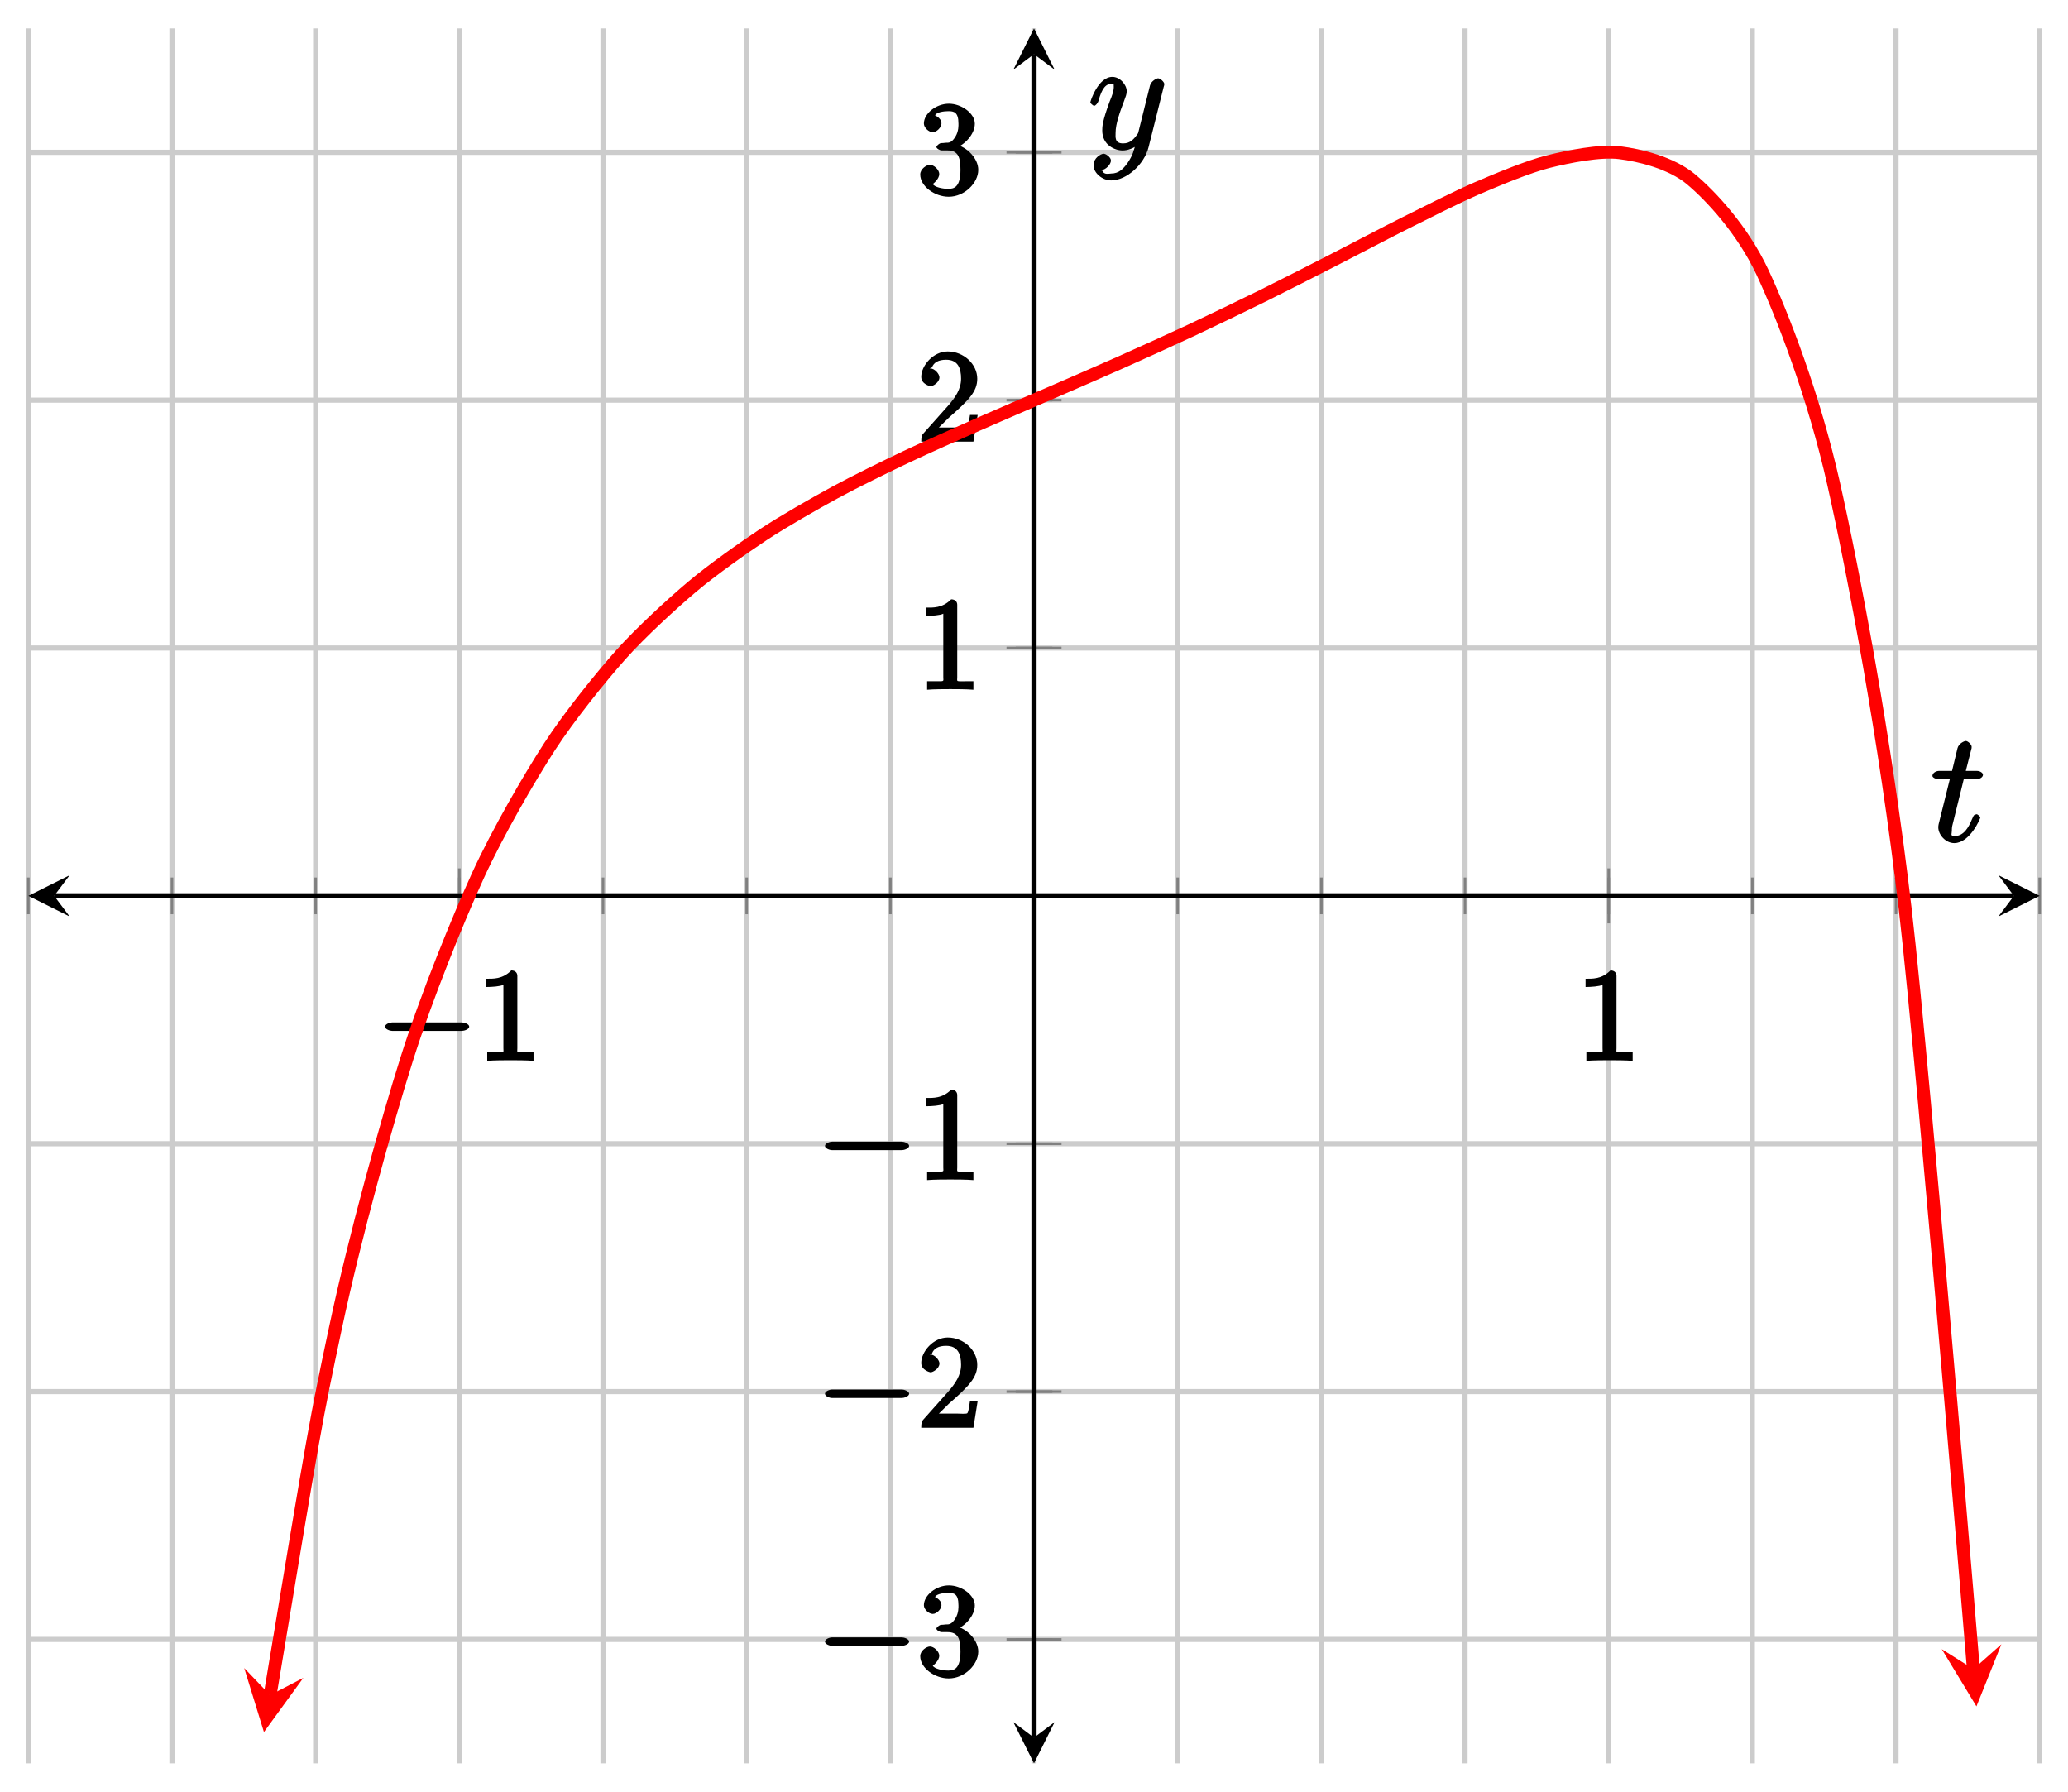
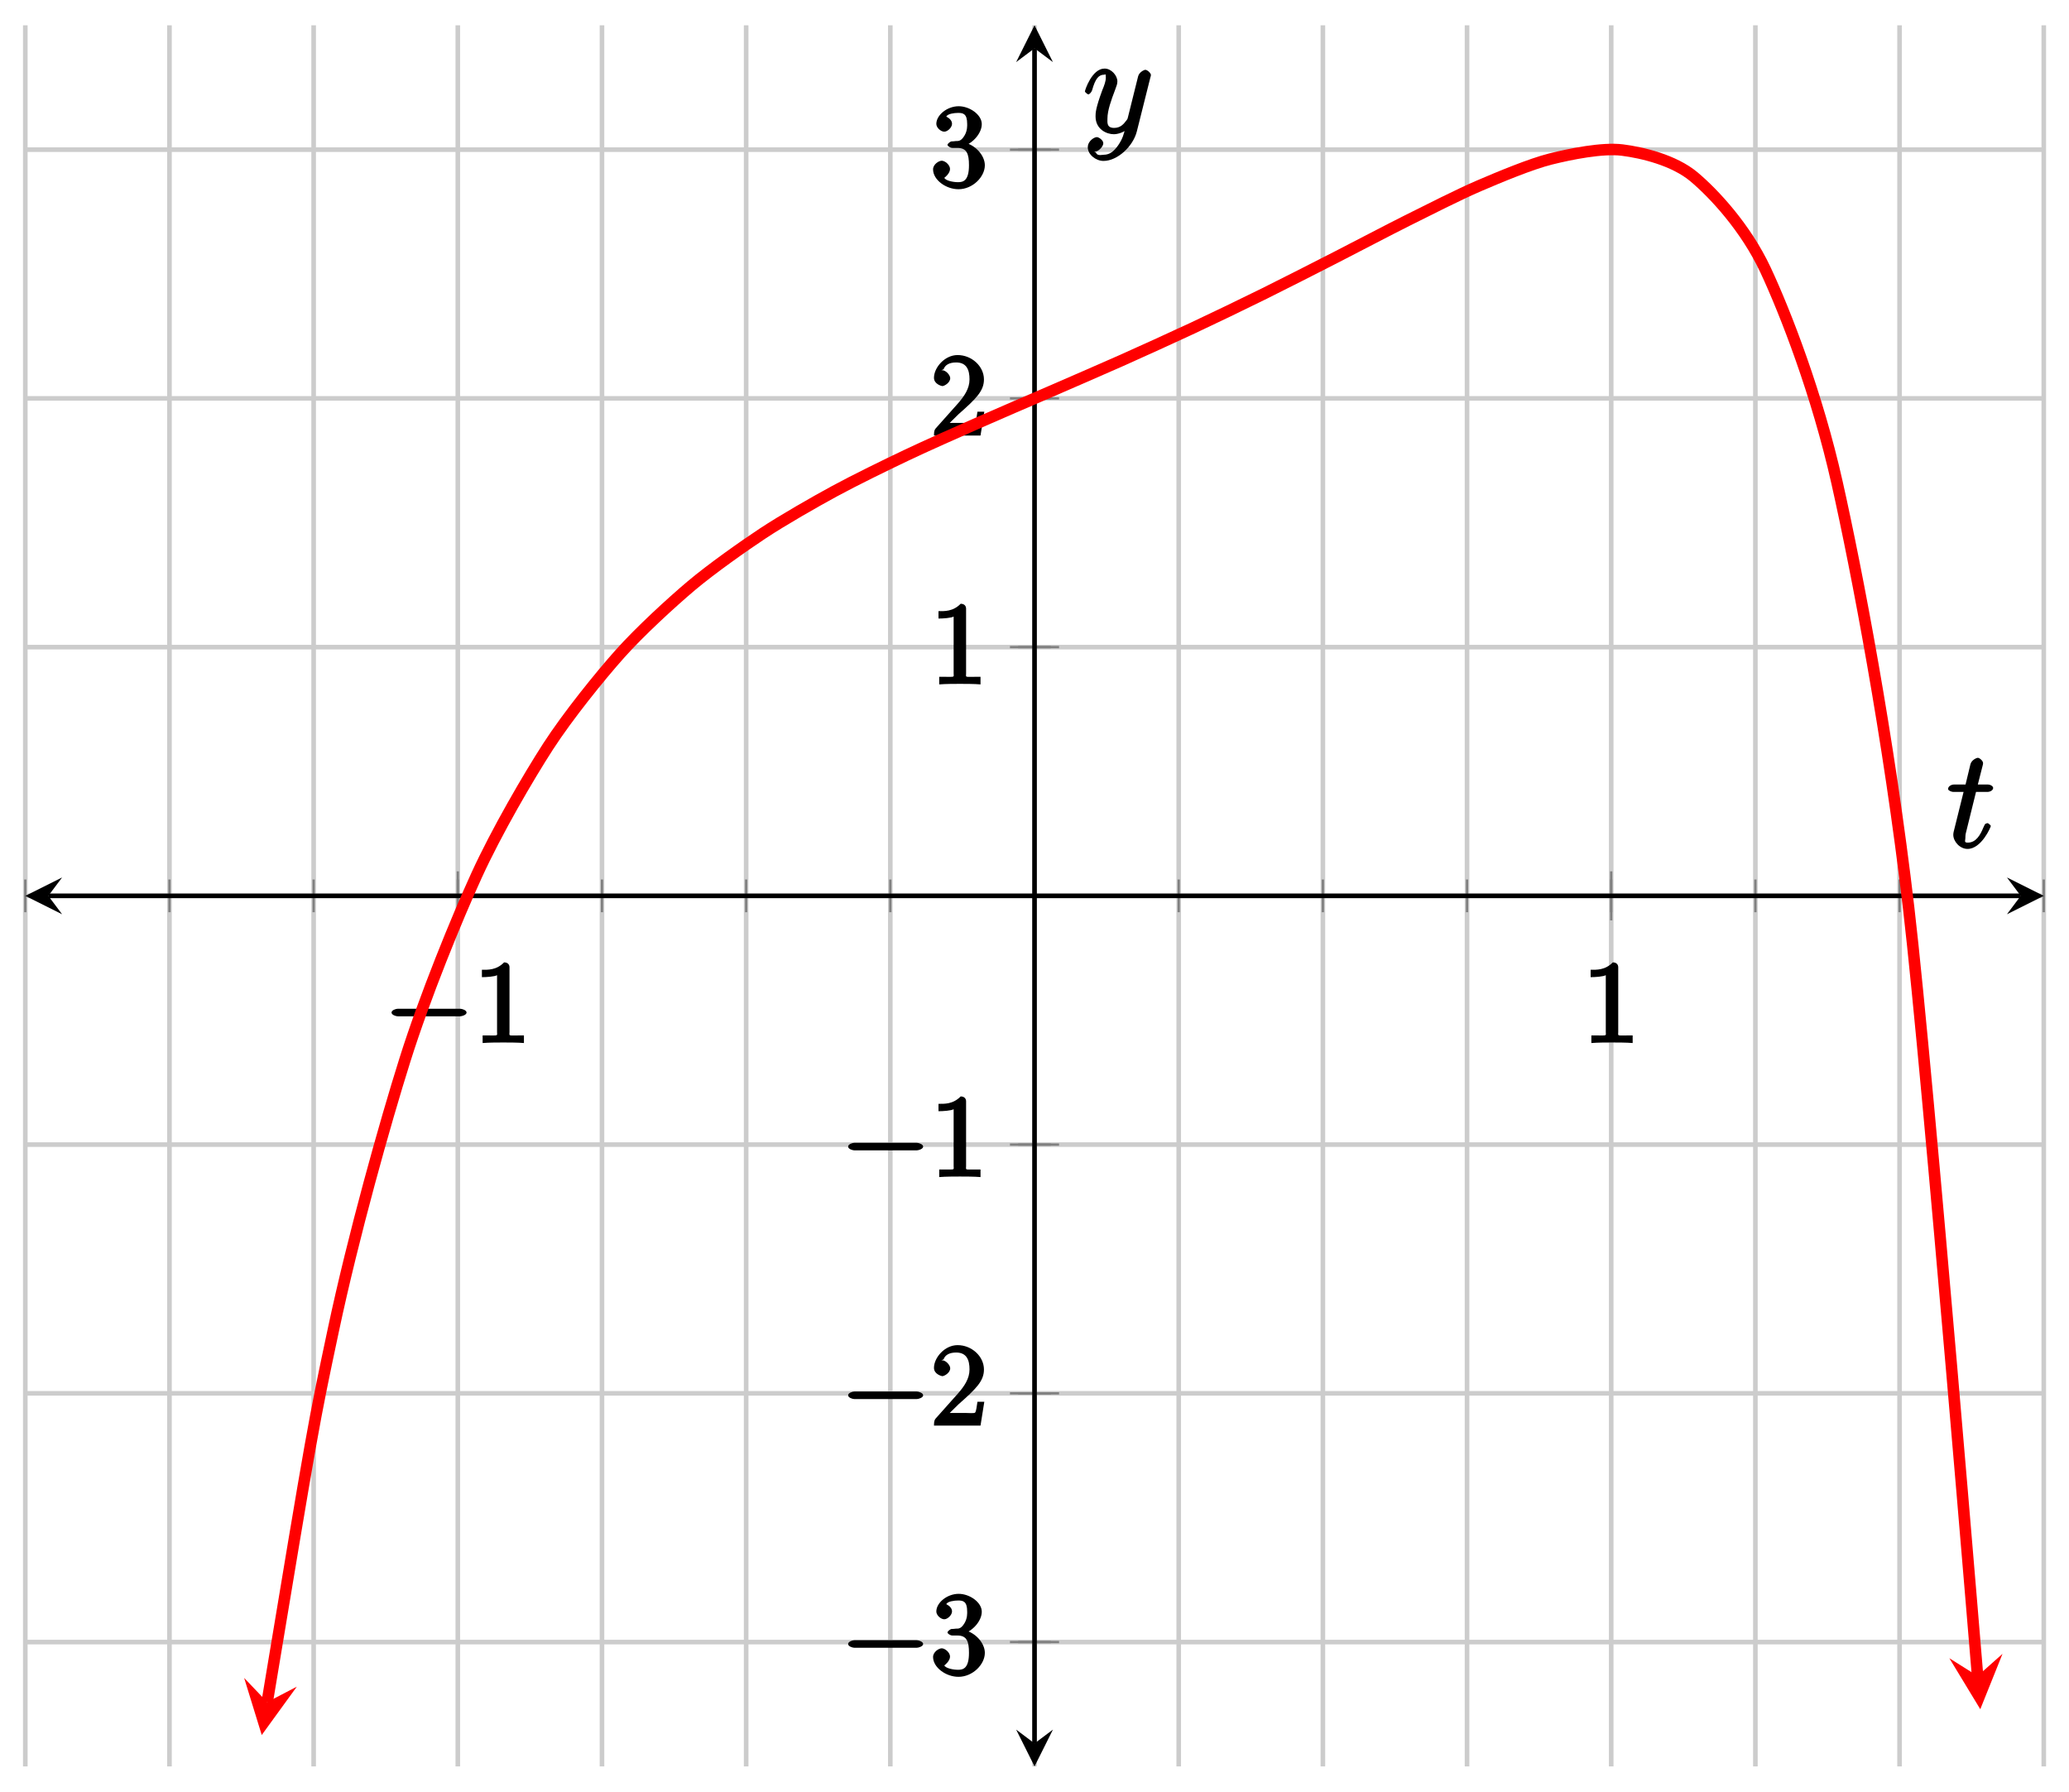
- <svg xmlns="http://www.w3.org/2000/svg" xmlns:xlink="http://www.w3.org/1999/xlink" width="159.79pt" height="138.42pt" viewBox="0 0 159.79 138.42" version="1.1">
+ <svg xmlns="http://www.w3.org/2000/svg" xmlns:xlink="http://www.w3.org/1999/xlink" width="179.22pt" height="155.18pt" viewBox="0 0 179.22 155.18" version="1.1">
  <defs>
    <g>
      <symbol overflow="visible" id="glyph0-0">
        <path style="stroke:none;" d="" />
      </symbol>
      <symbol overflow="visible" id="glyph0-1">
        <path style="stroke:none;" d="M 6.562 -2.297 C 6.734 -2.297 7.125 -2.422 7.125 -2.625 C 7.125 -2.828 6.734 -2.953 6.562 -2.953 L 1.172 -2.953 C 1 -2.953 0.625 -2.828 0.625 -2.625 C 0.625 -2.422 1 -2.297 1.172 -2.297 Z M 6.562 -2.297 " />
      </symbol>
      <symbol overflow="visible" id="glyph1-0">
        <path style="stroke:none;" d="" />
      </symbol>
      <symbol overflow="visible" id="glyph1-1">
        <path style="stroke:none;" d="M 3.094 -6.547 C 3.094 -6.781 2.938 -6.969 2.625 -6.969 C 1.953 -6.281 1.203 -6.328 0.703 -6.328 L 0.703 -5.688 C 1.094 -5.688 1.797 -5.734 2.016 -5.859 L 2.016 -0.953 C 2.016 -0.594 2.156 -0.641 1.266 -0.641 L 0.766 -0.641 L 0.766 0.016 C 1.297 -0.031 2.156 -0.031 2.562 -0.031 C 2.953 -0.031 3.828 -0.031 4.344 0.016 L 4.344 -0.641 L 3.859 -0.641 C 2.953 -0.641 3.094 -0.578 3.094 -0.953 Z M 3.094 -6.547 " />
      </symbol>
      <symbol overflow="visible" id="glyph1-2">
        <path style="stroke:none;" d="M 2.891 -3.516 C 3.703 -3.781 4.453 -4.641 4.453 -5.422 C 4.453 -6.234 3.406 -6.969 2.453 -6.969 C 1.453 -6.969 0.516 -6.203 0.516 -5.438 C 0.516 -5.109 0.906 -4.766 1.203 -4.766 C 1.5 -4.766 1.875 -5.141 1.875 -5.438 C 1.875 -5.938 1.234 -6.094 1.391 -6.094 C 1.516 -6.312 2.047 -6.391 2.406 -6.391 C 2.828 -6.391 3.188 -6.328 3.188 -5.438 C 3.188 -5.312 3.219 -4.859 2.953 -4.422 C 2.656 -3.938 2.453 -3.953 2.203 -3.953 C 2.125 -3.938 1.891 -3.922 1.812 -3.922 C 1.734 -3.906 1.484 -3.734 1.484 -3.625 C 1.484 -3.516 1.734 -3.359 1.906 -3.359 L 2.344 -3.359 C 3.156 -3.359 3.344 -2.844 3.344 -1.859 C 3.344 -0.516 2.844 -0.391 2.406 -0.391 C 1.969 -0.391 1.344 -0.516 1.203 -0.766 C 1.219 -0.766 1.703 -1.141 1.703 -1.531 C 1.703 -1.891 1.266 -2.25 0.984 -2.25 C 0.734 -2.25 0.234 -1.938 0.234 -1.5 C 0.234 -0.594 1.344 0.219 2.438 0.219 C 3.656 0.219 4.719 -0.844 4.719 -1.859 C 4.719 -2.688 3.922 -3.625 2.891 -3.844 Z M 2.891 -3.516 " />
      </symbol>
      <symbol overflow="visible" id="glyph1-3">
        <path style="stroke:none;" d="M 1.391 -0.812 L 2.438 -1.844 C 4 -3.219 4.641 -3.875 4.641 -4.859 C 4.641 -6 3.578 -6.969 2.359 -6.969 C 1.234 -6.969 0.312 -5.875 0.312 -5 C 0.312 -4.438 1 -4.281 1.031 -4.281 C 1.203 -4.281 1.719 -4.562 1.719 -4.969 C 1.719 -5.219 1.359 -5.656 1.016 -5.656 C 0.938 -5.656 0.922 -5.656 1.141 -5.734 C 1.281 -6.125 1.656 -6.328 2.234 -6.328 C 3.141 -6.328 3.391 -5.688 3.391 -4.859 C 3.391 -4.062 2.938 -3.406 2.391 -2.781 L 0.484 -0.641 C 0.375 -0.531 0.312 -0.406 0.312 0 L 4.344 0 L 4.672 -2.062 L 4.078 -2.062 C 4 -1.594 3.984 -1.281 3.875 -1.125 C 3.812 -1.047 3.281 -1.094 3.062 -1.094 L 1.266 -1.094 Z M 1.391 -0.812 " />
      </symbol>
      <symbol overflow="visible" id="glyph2-0">
        <path style="stroke:none;" d="" />
      </symbol>
      <symbol overflow="visible" id="glyph2-1">
        <path style="stroke:none;" d="M 2.406 -4.812 L 3.5 -4.812 C 3.734 -4.812 4 -4.953 4 -5.156 C 4 -5.297 3.781 -5.453 3.531 -5.453 L 2.672 -5.453 L 3.078 -7.047 C 3.125 -7.203 3.125 -7.234 3.125 -7.312 C 3.125 -7.5 2.828 -7.766 2.672 -7.766 C 2.562 -7.766 2.125 -7.578 2.031 -7.203 L 1.609 -5.453 L 0.609 -5.453 C 0.375 -5.453 0.094 -5.297 0.094 -5.062 C 0.094 -4.953 0.344 -4.812 0.578 -4.812 L 1.438 -4.812 L 0.688 -1.797 C 0.578 -1.375 0.547 -1.25 0.547 -1.094 C 0.547 -0.531 1.109 0.125 1.781 0.125 C 2.984 0.125 3.797 -1.766 3.797 -1.859 C 3.797 -1.922 3.578 -2.109 3.516 -2.109 C 3.484 -2.109 3.328 -2.062 3.297 -2.016 C 3.281 -2.016 3.234 -1.891 3.141 -1.703 C 2.891 -1.094 2.516 -0.422 1.812 -0.422 C 1.453 -0.422 1.594 -0.562 1.594 -0.828 C 1.594 -0.844 1.594 -1.062 1.625 -1.203 L 2.516 -4.812 Z M 2.406 -4.812 " />
      </symbol>
      <symbol overflow="visible" id="glyph2-2">
        <path style="stroke:none;" d="M 3.031 1.094 C 2.703 1.547 2.359 1.906 1.766 1.906 C 1.625 1.906 1.203 2.031 1.109 1.703 C 0.906 1.641 0.969 1.641 0.984 1.641 C 1.344 1.641 1.75 1.188 1.75 0.906 C 1.75 0.641 1.359 0.375 1.188 0.375 C 0.984 0.375 0.406 0.688 0.406 1.266 C 0.406 1.875 1.094 2.438 1.766 2.438 C 2.969 2.438 4.328 1.188 4.656 -0.125 L 5.828 -4.797 C 5.844 -4.859 5.875 -4.922 5.875 -5 C 5.875 -5.172 5.562 -5.453 5.391 -5.453 C 5.281 -5.453 4.859 -5.25 4.766 -4.891 L 3.891 -1.375 C 3.828 -1.156 3.875 -1.25 3.781 -1.109 C 3.531 -0.781 3.266 -0.422 2.688 -0.422 C 2.016 -0.422 2.109 -0.922 2.109 -1.25 C 2.109 -1.922 2.438 -2.844 2.766 -3.703 C 2.891 -4.047 2.969 -4.219 2.969 -4.453 C 2.969 -4.953 2.453 -5.562 1.859 -5.562 C 0.766 -5.562 0.156 -3.688 0.156 -3.578 C 0.156 -3.531 0.375 -3.328 0.453 -3.328 C 0.562 -3.328 0.734 -3.531 0.781 -3.688 C 1.062 -4.703 1.359 -5.031 1.828 -5.031 C 1.938 -5.031 1.969 -5.172 1.969 -4.781 C 1.969 -4.469 1.844 -4.125 1.656 -3.672 C 1.078 -2.109 1.078 -1.703 1.078 -1.422 C 1.078 -0.281 2.062 0.125 2.656 0.125 C 3 0.125 3.531 -0.031 3.844 -0.344 L 3.688 -0.516 C 3.516 0.141 3.438 0.5 3.031 1.094 Z M 3.031 1.094 " />
      </symbol>
    </g>
    <clipPath id="clip1">
-       <path d="M 6 2.191 L 157.602 2.191 L 157.602 136.23 L 6 136.23 Z M 6 2.191 " />
+       <path d="M 9 2.191 L 177.035 2.191 L 177.035 152.988 L 9 152.988 Z M 9 2.191 " />
    </clipPath>
  </defs>
  <g id="surface1">
-     <path style="fill:none;stroke-width:0.399;stroke-linecap:butt;stroke-linejoin:miter;stroke:rgb(79.999%,79.999%,79.999%);stroke-opacity:1;stroke-miterlimit:10;" d="M 0.001 -0 L 0.001 134.039 M 11.099 -0 L 11.099 134.039 M 22.201 -0 L 22.201 134.039 M 33.302 -0 L 33.302 134.039 M 44.404 -0 L 44.404 134.039 M 55.505 -0 L 55.505 134.039 M 66.607 -0 L 66.607 134.039 M 77.705 -0 L 77.705 134.039 M 88.806 -0 L 88.806 134.039 M 99.908 -0 L 99.908 134.039 M 111.009 -0 L 111.009 134.039 M 122.111 -0 L 122.111 134.039 M 133.208 -0 L 133.208 134.039 M 144.31 -0 L 144.31 134.039 M 155.412 -0 L 155.412 134.039 " transform="matrix(1,0,0,-1,2.19,136.23)" />
-     <path style="fill:none;stroke-width:0.399;stroke-linecap:butt;stroke-linejoin:miter;stroke:rgb(79.999%,79.999%,79.999%);stroke-opacity:1;stroke-miterlimit:10;" d="M 0.001 9.574 L 155.412 9.574 M 0.001 28.722 L 155.412 28.722 M 0.001 47.871 L 155.412 47.871 M 0.001 67.019 L 155.412 67.019 M 0.001 86.168 L 155.412 86.168 M 0.001 105.316 L 155.412 105.316 M 0.001 124.464 L 155.412 124.464 " transform="matrix(1,0,0,-1,2.19,136.23)" />
-     <path style="fill:none;stroke-width:0.199;stroke-linecap:butt;stroke-linejoin:miter;stroke:rgb(50%,50%,50%);stroke-opacity:1;stroke-miterlimit:10;" d="M 0.001 65.601 L 0.001 68.437 M 11.099 65.601 L 11.099 68.437 M 22.201 65.601 L 22.201 68.437 M 33.302 65.601 L 33.302 68.437 M 44.404 65.601 L 44.404 68.437 M 55.505 65.601 L 55.505 68.437 M 66.607 65.601 L 66.607 68.437 M 77.705 65.601 L 77.705 68.437 M 88.806 65.601 L 88.806 68.437 M 99.908 65.601 L 99.908 68.437 M 111.009 65.601 L 111.009 68.437 M 122.111 65.601 L 122.111 68.437 M 133.208 65.601 L 133.208 68.437 M 144.31 65.601 L 144.31 68.437 M 155.412 65.601 L 155.412 68.437 " transform="matrix(1,0,0,-1,2.19,136.23)" />
-     <path style="fill:none;stroke-width:0.199;stroke-linecap:butt;stroke-linejoin:miter;stroke:rgb(50%,50%,50%);stroke-opacity:1;stroke-miterlimit:10;" d="M 33.302 64.894 L 33.302 69.144 M 122.111 64.894 L 122.111 69.144 " transform="matrix(1,0,0,-1,2.19,136.23)" />
-     <path style="fill:none;stroke-width:0.199;stroke-linecap:butt;stroke-linejoin:miter;stroke:rgb(50%,50%,50%);stroke-opacity:1;stroke-miterlimit:10;" d="M 76.29 9.574 L 79.123 9.574 M 76.29 28.722 L 79.123 28.722 M 76.29 47.871 L 79.123 47.871 M 76.29 67.019 L 79.123 67.019 M 76.29 86.168 L 79.123 86.168 M 76.29 105.316 L 79.123 105.316 M 76.29 124.464 L 79.123 124.464 " transform="matrix(1,0,0,-1,2.19,136.23)" />
-     <path style="fill:none;stroke-width:0.199;stroke-linecap:butt;stroke-linejoin:miter;stroke:rgb(50%,50%,50%);stroke-opacity:1;stroke-miterlimit:10;" d="M 75.58 9.574 L 79.833 9.574 M 75.58 28.722 L 79.833 28.722 M 75.58 47.871 L 79.833 47.871 M 75.58 86.168 L 79.833 86.168 M 75.58 105.316 L 79.833 105.316 M 75.58 124.464 L 79.833 124.464 " transform="matrix(1,0,0,-1,2.19,136.23)" />
-     <path style="fill:none;stroke-width:0.399;stroke-linecap:butt;stroke-linejoin:miter;stroke:rgb(0%,0%,0%);stroke-opacity:1;stroke-miterlimit:10;" d="M 1.994 67.019 L 153.419 67.019 " transform="matrix(1,0,0,-1,2.19,136.23)" />
-     <path style=" stroke:none;fill-rule:nonzero;fill:rgb(0%,0%,0%);fill-opacity:1;" d="M 2.191 69.211 L 5.379 70.805 L 4.184 69.211 L 5.379 67.617 " />
-     <path style=" stroke:none;fill-rule:nonzero;fill:rgb(0%,0%,0%);fill-opacity:1;" d="M 157.602 69.211 L 154.414 67.617 L 155.609 69.211 L 154.414 70.805 " />
-     <path style="fill:none;stroke-width:0.399;stroke-linecap:butt;stroke-linejoin:miter;stroke:rgb(0%,0%,0%);stroke-opacity:1;stroke-miterlimit:10;" d="M 77.705 1.992 L 77.705 132.046 " transform="matrix(1,0,0,-1,2.19,136.23)" />
-     <path style=" stroke:none;fill-rule:nonzero;fill:rgb(0%,0%,0%);fill-opacity:1;" d="M 79.895 136.23 L 81.488 133.043 L 79.895 134.238 L 78.301 133.043 " />
-     <path style=" stroke:none;fill-rule:nonzero;fill:rgb(0%,0%,0%);fill-opacity:1;" d="M 79.895 2.191 L 78.301 5.379 L 79.895 4.184 L 81.488 5.379 " />
+     <path style="fill:none;stroke-width:0.399;stroke-linecap:butt;stroke-linejoin:miter;stroke:rgb(79.999%,79.999%,79.999%);stroke-opacity:1;stroke-miterlimit:10;" d="M 0.001 0.002 L 0.001 150.799 M 12.49 0.002 L 12.49 150.799 M 24.978 0.002 L 24.978 150.799 M 37.466 0.002 L 37.466 150.799 M 49.955 0.002 L 49.955 150.799 M 62.443 0.002 L 62.443 150.799 M 74.931 0.002 L 74.931 150.799 M 87.423 0.002 L 87.423 150.799 M 99.912 0.002 L 99.912 150.799 M 112.4 0.002 L 112.4 150.799 M 124.888 0.002 L 124.888 150.799 M 137.376 0.002 L 137.376 150.799 M 149.865 0.002 L 149.865 150.799 M 162.353 0.002 L 162.353 150.799 M 174.845 0.002 L 174.845 150.799 " transform="matrix(1,0,0,-1,2.19,152.99)" />
+     <path style="fill:none;stroke-width:0.399;stroke-linecap:butt;stroke-linejoin:miter;stroke:rgb(79.999%,79.999%,79.999%);stroke-opacity:1;stroke-miterlimit:10;" d="M 0.001 10.771 L 174.845 10.771 M 0.001 32.314 L 174.845 32.314 M 0.001 53.857 L 174.845 53.857 M 0.001 75.4 L 174.845 75.4 M 0.001 96.943 L 174.845 96.943 M 0.001 118.486 L 174.845 118.486 M 0.001 140.029 L 174.845 140.029 " transform="matrix(1,0,0,-1,2.19,152.99)" />
+     <path style="fill:none;stroke-width:0.199;stroke-linecap:butt;stroke-linejoin:miter;stroke:rgb(50%,50%,50%);stroke-opacity:1;stroke-miterlimit:10;" d="M 0.001 73.982 L 0.001 76.818 M 12.49 73.982 L 12.49 76.818 M 24.978 73.982 L 24.978 76.818 M 37.466 73.982 L 37.466 76.818 M 49.955 73.982 L 49.955 76.818 M 62.443 73.982 L 62.443 76.818 M 74.931 73.982 L 74.931 76.818 M 87.423 73.982 L 87.423 76.818 M 99.912 73.982 L 99.912 76.818 M 112.4 73.982 L 112.4 76.818 M 124.888 73.982 L 124.888 76.818 M 137.376 73.982 L 137.376 76.818 M 149.865 73.982 L 149.865 76.818 M 162.353 73.982 L 162.353 76.818 M 174.845 73.982 L 174.845 76.818 " transform="matrix(1,0,0,-1,2.19,152.99)" />
+     <path style="fill:none;stroke-width:0.199;stroke-linecap:butt;stroke-linejoin:miter;stroke:rgb(50%,50%,50%);stroke-opacity:1;stroke-miterlimit:10;" d="M 37.466 73.275 L 37.466 77.525 M 137.376 73.275 L 137.376 77.525 " transform="matrix(1,0,0,-1,2.19,152.99)" />
+     <path style="fill:none;stroke-width:0.199;stroke-linecap:butt;stroke-linejoin:miter;stroke:rgb(50%,50%,50%);stroke-opacity:1;stroke-miterlimit:10;" d="M 86.005 10.771 L 88.837 10.771 M 86.005 32.314 L 88.837 32.314 M 86.005 53.857 L 88.837 53.857 M 86.005 75.4 L 88.837 75.4 M 86.005 96.943 L 88.837 96.943 M 86.005 118.486 L 88.837 118.486 M 86.005 140.029 L 88.837 140.029 " transform="matrix(1,0,0,-1,2.19,152.99)" />
+     <path style="fill:none;stroke-width:0.199;stroke-linecap:butt;stroke-linejoin:miter;stroke:rgb(50%,50%,50%);stroke-opacity:1;stroke-miterlimit:10;" d="M 85.294 10.771 L 89.548 10.771 M 85.294 32.314 L 89.548 32.314 M 85.294 53.857 L 89.548 53.857 M 85.294 96.943 L 89.548 96.943 M 85.294 118.486 L 89.548 118.486 M 85.294 140.029 L 89.548 140.029 " transform="matrix(1,0,0,-1,2.19,152.99)" />
+     <path style="fill:none;stroke-width:0.399;stroke-linecap:butt;stroke-linejoin:miter;stroke:rgb(0%,0%,0%);stroke-opacity:1;stroke-miterlimit:10;" d="M 1.994 75.4 L 172.849 75.4 " transform="matrix(1,0,0,-1,2.19,152.99)" />
+     <path style=" stroke:none;fill-rule:nonzero;fill:rgb(0%,0%,0%);fill-opacity:1;" d="M 2.191 77.59 L 5.379 79.184 L 4.184 77.59 L 5.379 75.996 " />
+     <path style=" stroke:none;fill-rule:nonzero;fill:rgb(0%,0%,0%);fill-opacity:1;" d="M 177.035 77.59 L 173.844 75.996 L 175.039 77.59 L 173.844 79.184 " />
+     <path style="fill:none;stroke-width:0.399;stroke-linecap:butt;stroke-linejoin:miter;stroke:rgb(0%,0%,0%);stroke-opacity:1;stroke-miterlimit:10;" d="M 87.423 1.994 L 87.423 148.806 " transform="matrix(1,0,0,-1,2.19,152.99)" />
+     <path style=" stroke:none;fill-rule:nonzero;fill:rgb(0%,0%,0%);fill-opacity:1;" d="M 89.613 152.988 L 91.207 149.801 L 89.613 150.996 L 88.02 149.801 " />
+     <path style=" stroke:none;fill-rule:nonzero;fill:rgb(0%,0%,0%);fill-opacity:1;" d="M 89.613 2.191 L 88.02 5.379 L 89.613 4.184 L 91.207 5.379 " />
    <g style="fill:rgb(0%,0%,0%);fill-opacity:1;">
-       <use xlink:href="#glyph0-1" x="29.13" y="81.94" />
+       <use xlink:href="#glyph0-1" x="33.29" y="90.32" />
    </g>
    <g style="fill:rgb(0%,0%,0%);fill-opacity:1;">
-       <use xlink:href="#glyph1-1" x="36.88" y="81.94" />
+       <use xlink:href="#glyph1-1" x="41.04" y="90.32" />
    </g>
    <g style="fill:rgb(0%,0%,0%);fill-opacity:1;">
-       <use xlink:href="#glyph1-1" x="121.81" y="81.94" />
+       <use xlink:href="#glyph1-1" x="137.08" y="90.32" />
    </g>
    <g style="fill:rgb(0%,0%,0%);fill-opacity:1;">
-       <use xlink:href="#glyph0-1" x="63.12" y="129.45" />
+       <use xlink:href="#glyph0-1" x="72.84" y="145.01" />
    </g>
    <g style="fill:rgb(0%,0%,0%);fill-opacity:1;">
-       <use xlink:href="#glyph1-2" x="70.87" y="129.45" />
+       <use xlink:href="#glyph1-2" x="80.59" y="145.01" />
    </g>
    <g style="fill:rgb(0%,0%,0%);fill-opacity:1;">
-       <use xlink:href="#glyph0-1" x="63.12" y="110.3" />
+       <use xlink:href="#glyph0-1" x="72.84" y="123.47" />
    </g>
    <g style="fill:rgb(0%,0%,0%);fill-opacity:1;">
-       <use xlink:href="#glyph1-3" x="70.87" y="110.3" />
+       <use xlink:href="#glyph1-3" x="80.59" y="123.47" />
    </g>
    <g style="fill:rgb(0%,0%,0%);fill-opacity:1;">
-       <use xlink:href="#glyph0-1" x="63.12" y="91.15" />
+       <use xlink:href="#glyph0-1" x="72.84" y="101.93" />
    </g>
    <g style="fill:rgb(0%,0%,0%);fill-opacity:1;">
-       <use xlink:href="#glyph1-1" x="70.87" y="91.15" />
+       <use xlink:href="#glyph1-1" x="80.59" y="101.93" />
    </g>
    <g style="fill:rgb(0%,0%,0%);fill-opacity:1;">
-       <use xlink:href="#glyph1-1" x="70.87" y="53.27" />
+       <use xlink:href="#glyph1-1" x="80.59" y="59.26" />
    </g>
    <g style="fill:rgb(0%,0%,0%);fill-opacity:1;">
-       <use xlink:href="#glyph1-3" x="70.87" y="34.12" />
+       <use xlink:href="#glyph1-3" x="80.59" y="37.72" />
    </g>
    <g style="fill:rgb(0%,0%,0%);fill-opacity:1;">
-       <use xlink:href="#glyph1-2" x="70.87" y="14.98" />
+       <use xlink:href="#glyph1-2" x="80.59" y="16.17" />
    </g>
    <g clip-path="url(#clip1)" clip-rule="nonzero">
-       <path style="fill:none;stroke-width:0.996;stroke-linecap:butt;stroke-linejoin:miter;stroke:rgb(100%,0%,0%);stroke-opacity:1;stroke-miterlimit:10;" d="M 18.681 5.273 C 22.189 26.382 22.189 26.382 23.72 33.593 C 25.247 40.808 27.701 49.542 29.232 54.398 C 30.763 59.253 33.216 65.25 34.744 68.597 C 36.275 71.945 38.728 76.16 40.259 78.523 C 41.79 80.886 44.244 83.921 45.771 85.64 C 47.302 87.355 49.755 89.609 51.287 90.898 C 52.814 92.187 55.267 93.921 56.798 94.933 C 58.33 95.941 60.783 97.343 62.314 98.175 C 63.841 99.007 66.294 100.207 67.826 100.933 C 69.357 101.66 71.81 102.746 73.337 103.421 C 74.869 104.101 77.322 105.144 78.853 105.812 C 80.38 106.476 82.837 107.535 84.365 108.218 C 85.896 108.898 88.349 110.011 89.88 110.726 C 91.408 111.445 93.861 112.628 95.392 113.382 C 96.923 114.14 99.376 115.394 100.904 116.175 C 102.435 116.957 104.888 118.25 106.419 119.015 C 107.951 119.781 110.404 121.023 111.931 121.683 C 113.462 122.339 115.915 123.367 117.447 123.746 C 118.974 124.128 121.431 124.625 122.958 124.433 C 124.49 124.246 126.943 123.66 128.474 122.378 C 130.001 121.097 132.455 118.476 133.986 115.21 C 135.517 111.941 137.97 105.644 139.498 98.828 C 141.029 92.011 143.482 79.179 145.013 66.078 C 146.54 52.976 150.525 4.402 150.29 7.285 " transform="matrix(1,0,0,-1,2.19,136.23)" />
+       <path style="fill:none;stroke-width:0.996;stroke-linecap:butt;stroke-linejoin:miter;stroke:rgb(100%,0%,0%);stroke-opacity:1;stroke-miterlimit:10;" d="M 20.955 5.572 C 24.962 29.681 24.962 29.681 26.685 37.795 C 28.404 45.908 31.165 55.736 32.888 61.201 C 34.607 66.666 37.369 73.412 39.091 77.177 C 40.81 80.943 43.572 85.681 45.29 88.342 C 47.013 91.002 49.775 94.416 51.494 96.345 C 53.216 98.279 55.978 100.814 57.697 102.263 C 59.419 103.713 62.181 105.666 63.9 106.802 C 65.623 107.939 68.38 109.517 70.103 110.451 C 71.826 111.388 74.583 112.736 76.306 113.552 C 78.029 114.373 80.787 115.592 82.509 116.353 C 84.228 117.115 86.99 118.295 88.712 119.041 C 90.431 119.791 93.193 120.982 94.915 121.748 C 96.634 122.517 99.396 123.767 101.115 124.572 C 102.837 125.377 105.599 126.709 107.318 127.56 C 109.04 128.412 111.802 129.822 113.521 130.701 C 115.244 131.58 118.005 133.037 119.724 133.896 C 121.447 134.756 124.205 136.158 125.927 136.896 C 127.65 137.635 130.408 138.791 132.13 139.22 C 133.853 139.65 136.611 140.209 138.333 139.994 C 140.052 139.779 142.814 139.123 144.537 137.681 C 146.255 136.24 149.017 133.291 150.74 129.615 C 152.458 125.939 155.22 118.853 156.939 111.185 C 158.662 103.517 161.423 89.08 163.142 74.342 C 164.865 59.603 169.345 4.955 169.111 7.834 " transform="matrix(1,0,0,-1,2.19,152.99)" />
    </g>
-     <path style=" stroke:none;fill-rule:nonzero;fill:rgb(100%,0%,0%);fill-opacity:1;" d="M 20.395 133.812 L 23.438 129.625 L 20.871 130.957 L 18.871 128.867 " />
-     <path style=" stroke:none;fill-rule:nonzero;fill:rgb(100%,0%,0%);fill-opacity:1;" d="M 152.715 131.828 L 154.641 127.031 L 152.48 128.945 L 150.035 127.406 " />
+     <path style=" stroke:none;fill-rule:nonzero;fill:rgb(100%,0%,0%);fill-opacity:1;" d="M 22.672 150.27 L 25.711 146.082 L 23.145 147.418 L 21.148 145.324 " />
+     <path style=" stroke:none;fill-rule:nonzero;fill:rgb(100%,0%,0%);fill-opacity:1;" d="M 171.535 148.035 L 173.461 143.238 L 171.301 145.156 L 168.855 143.617 " />
    <g style="fill:rgb(0%,0%,0%);fill-opacity:1;">
-       <use xlink:href="#glyph2-1" x="149.22" y="65.01" />
+       <use xlink:href="#glyph2-1" x="168.65" y="73.4" />
    </g>
    <g style="fill:rgb(0%,0%,0%);fill-opacity:1;">
-       <use xlink:href="#glyph2-2" x="84.09" y="11.5" />
+       <use xlink:href="#glyph2-2" x="93.82" y="11.5" />
    </g>
  </g>
</svg>
